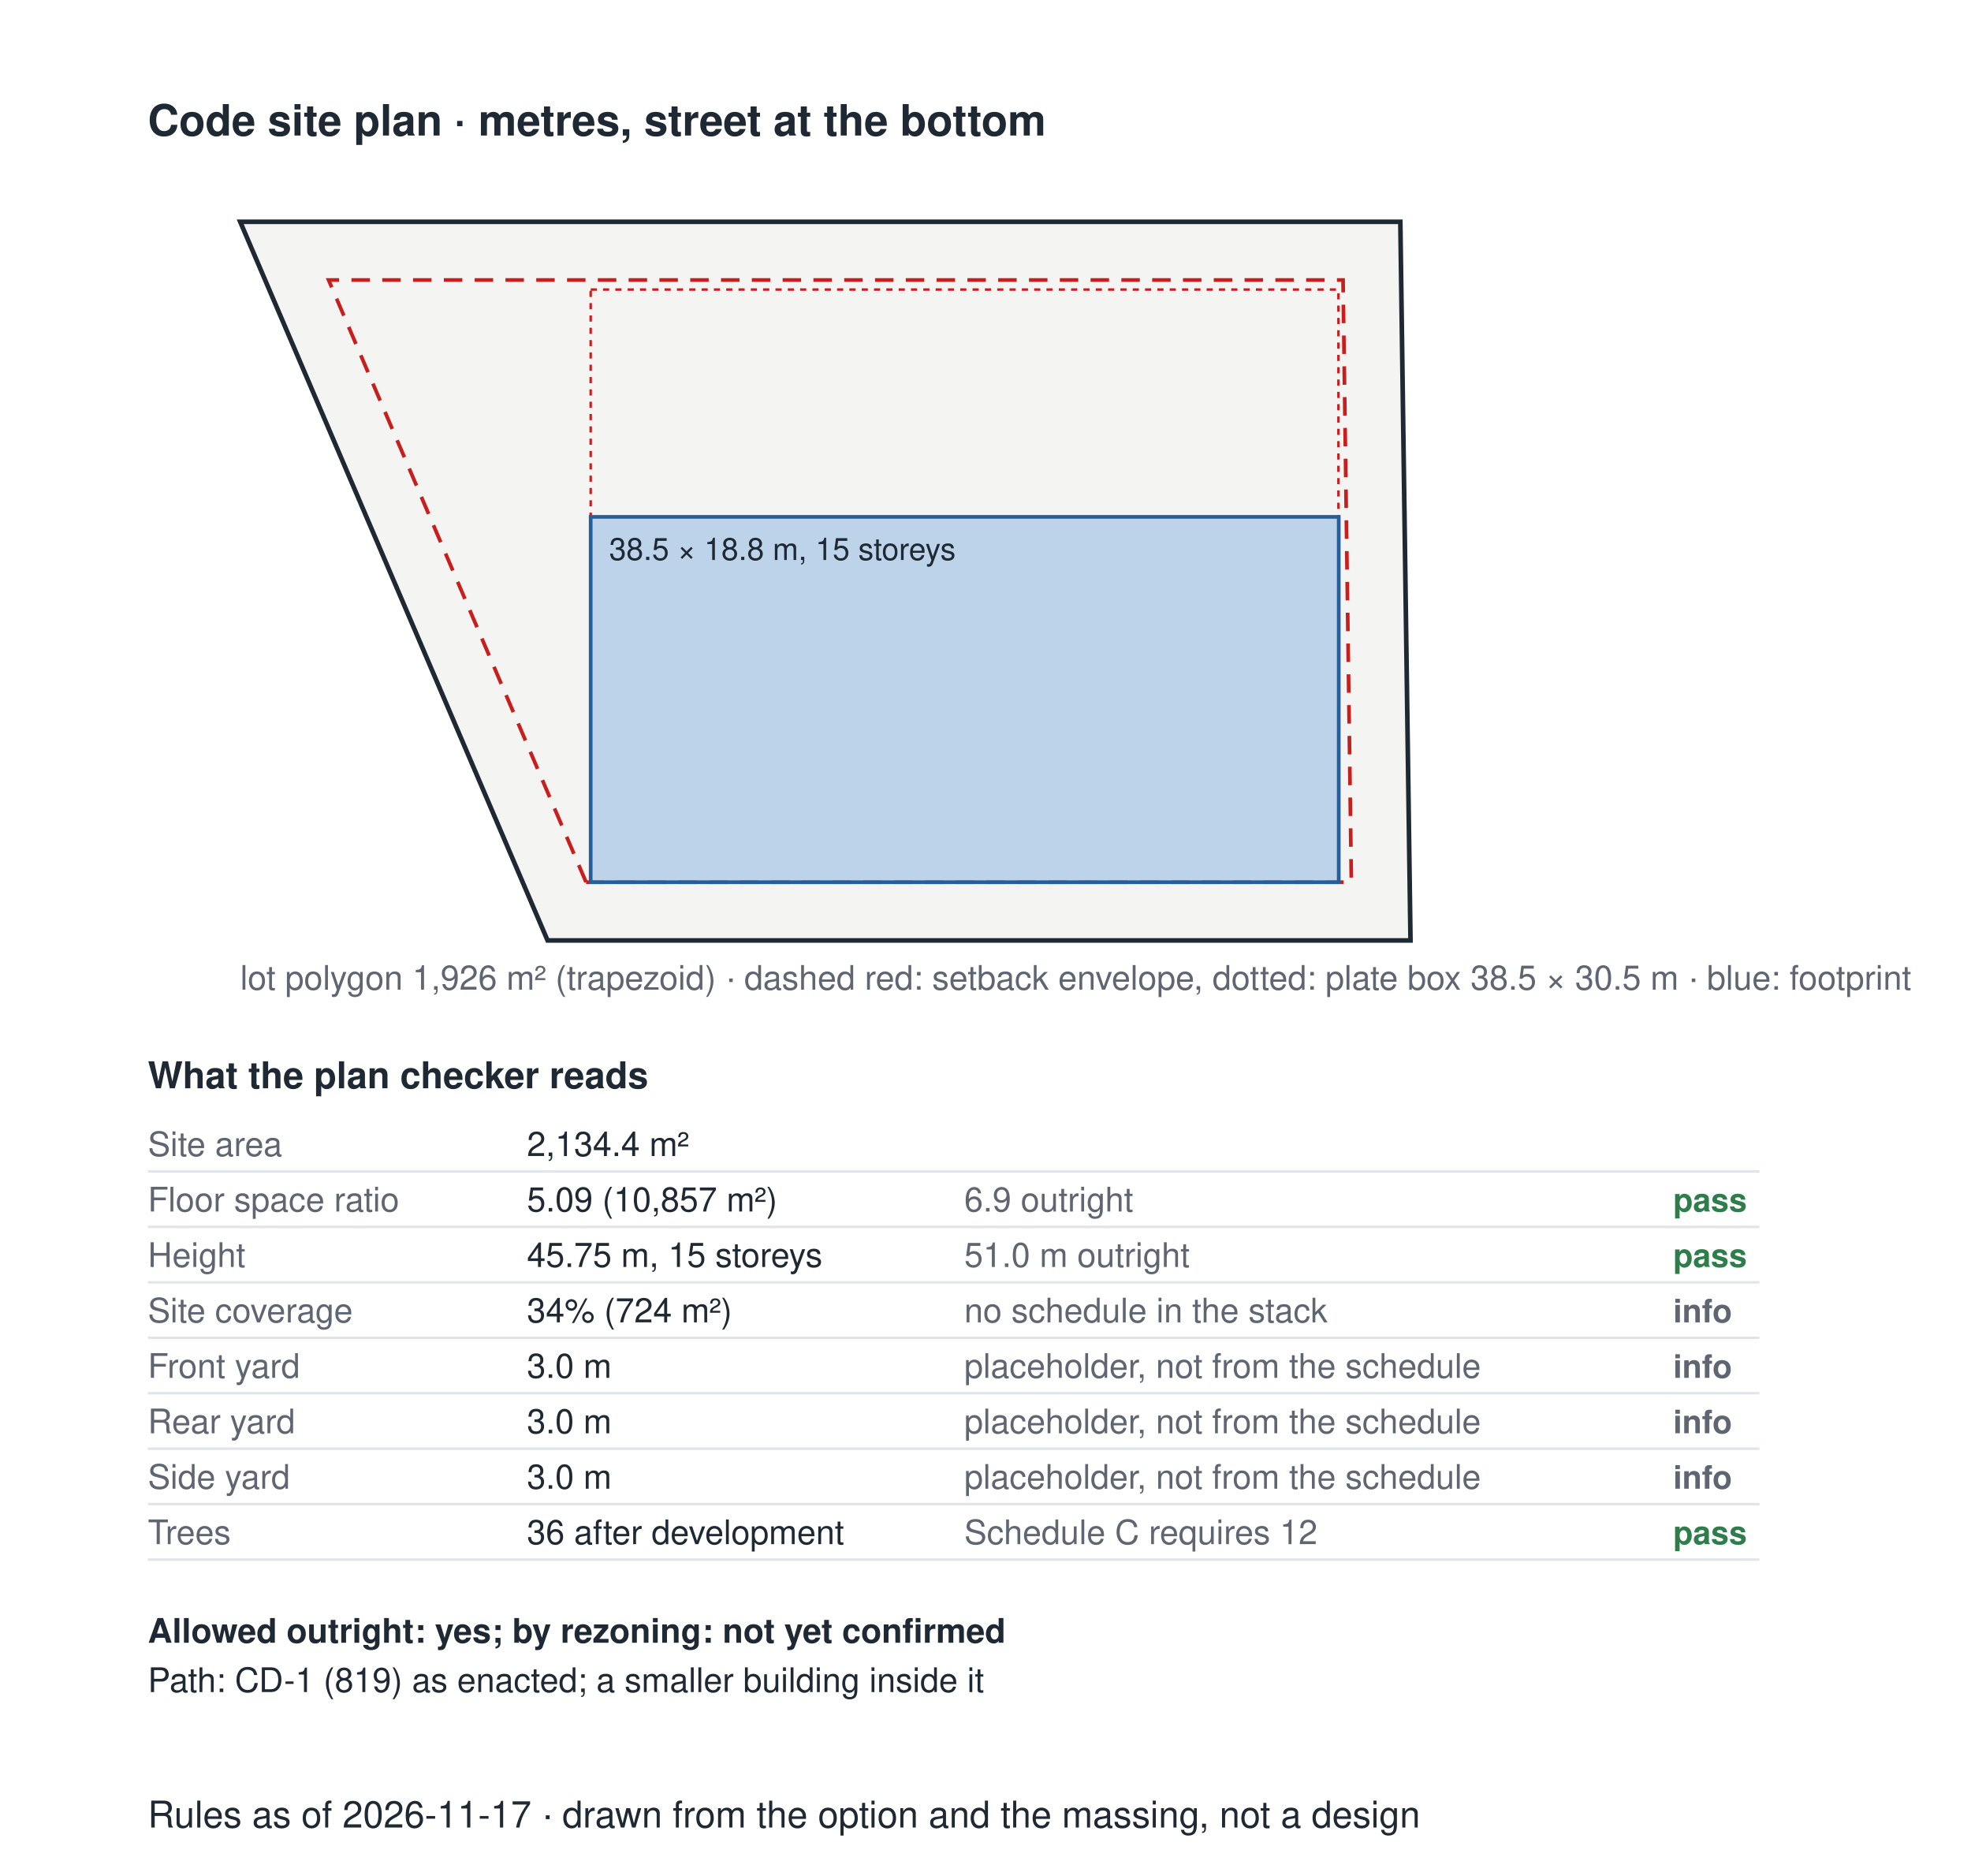
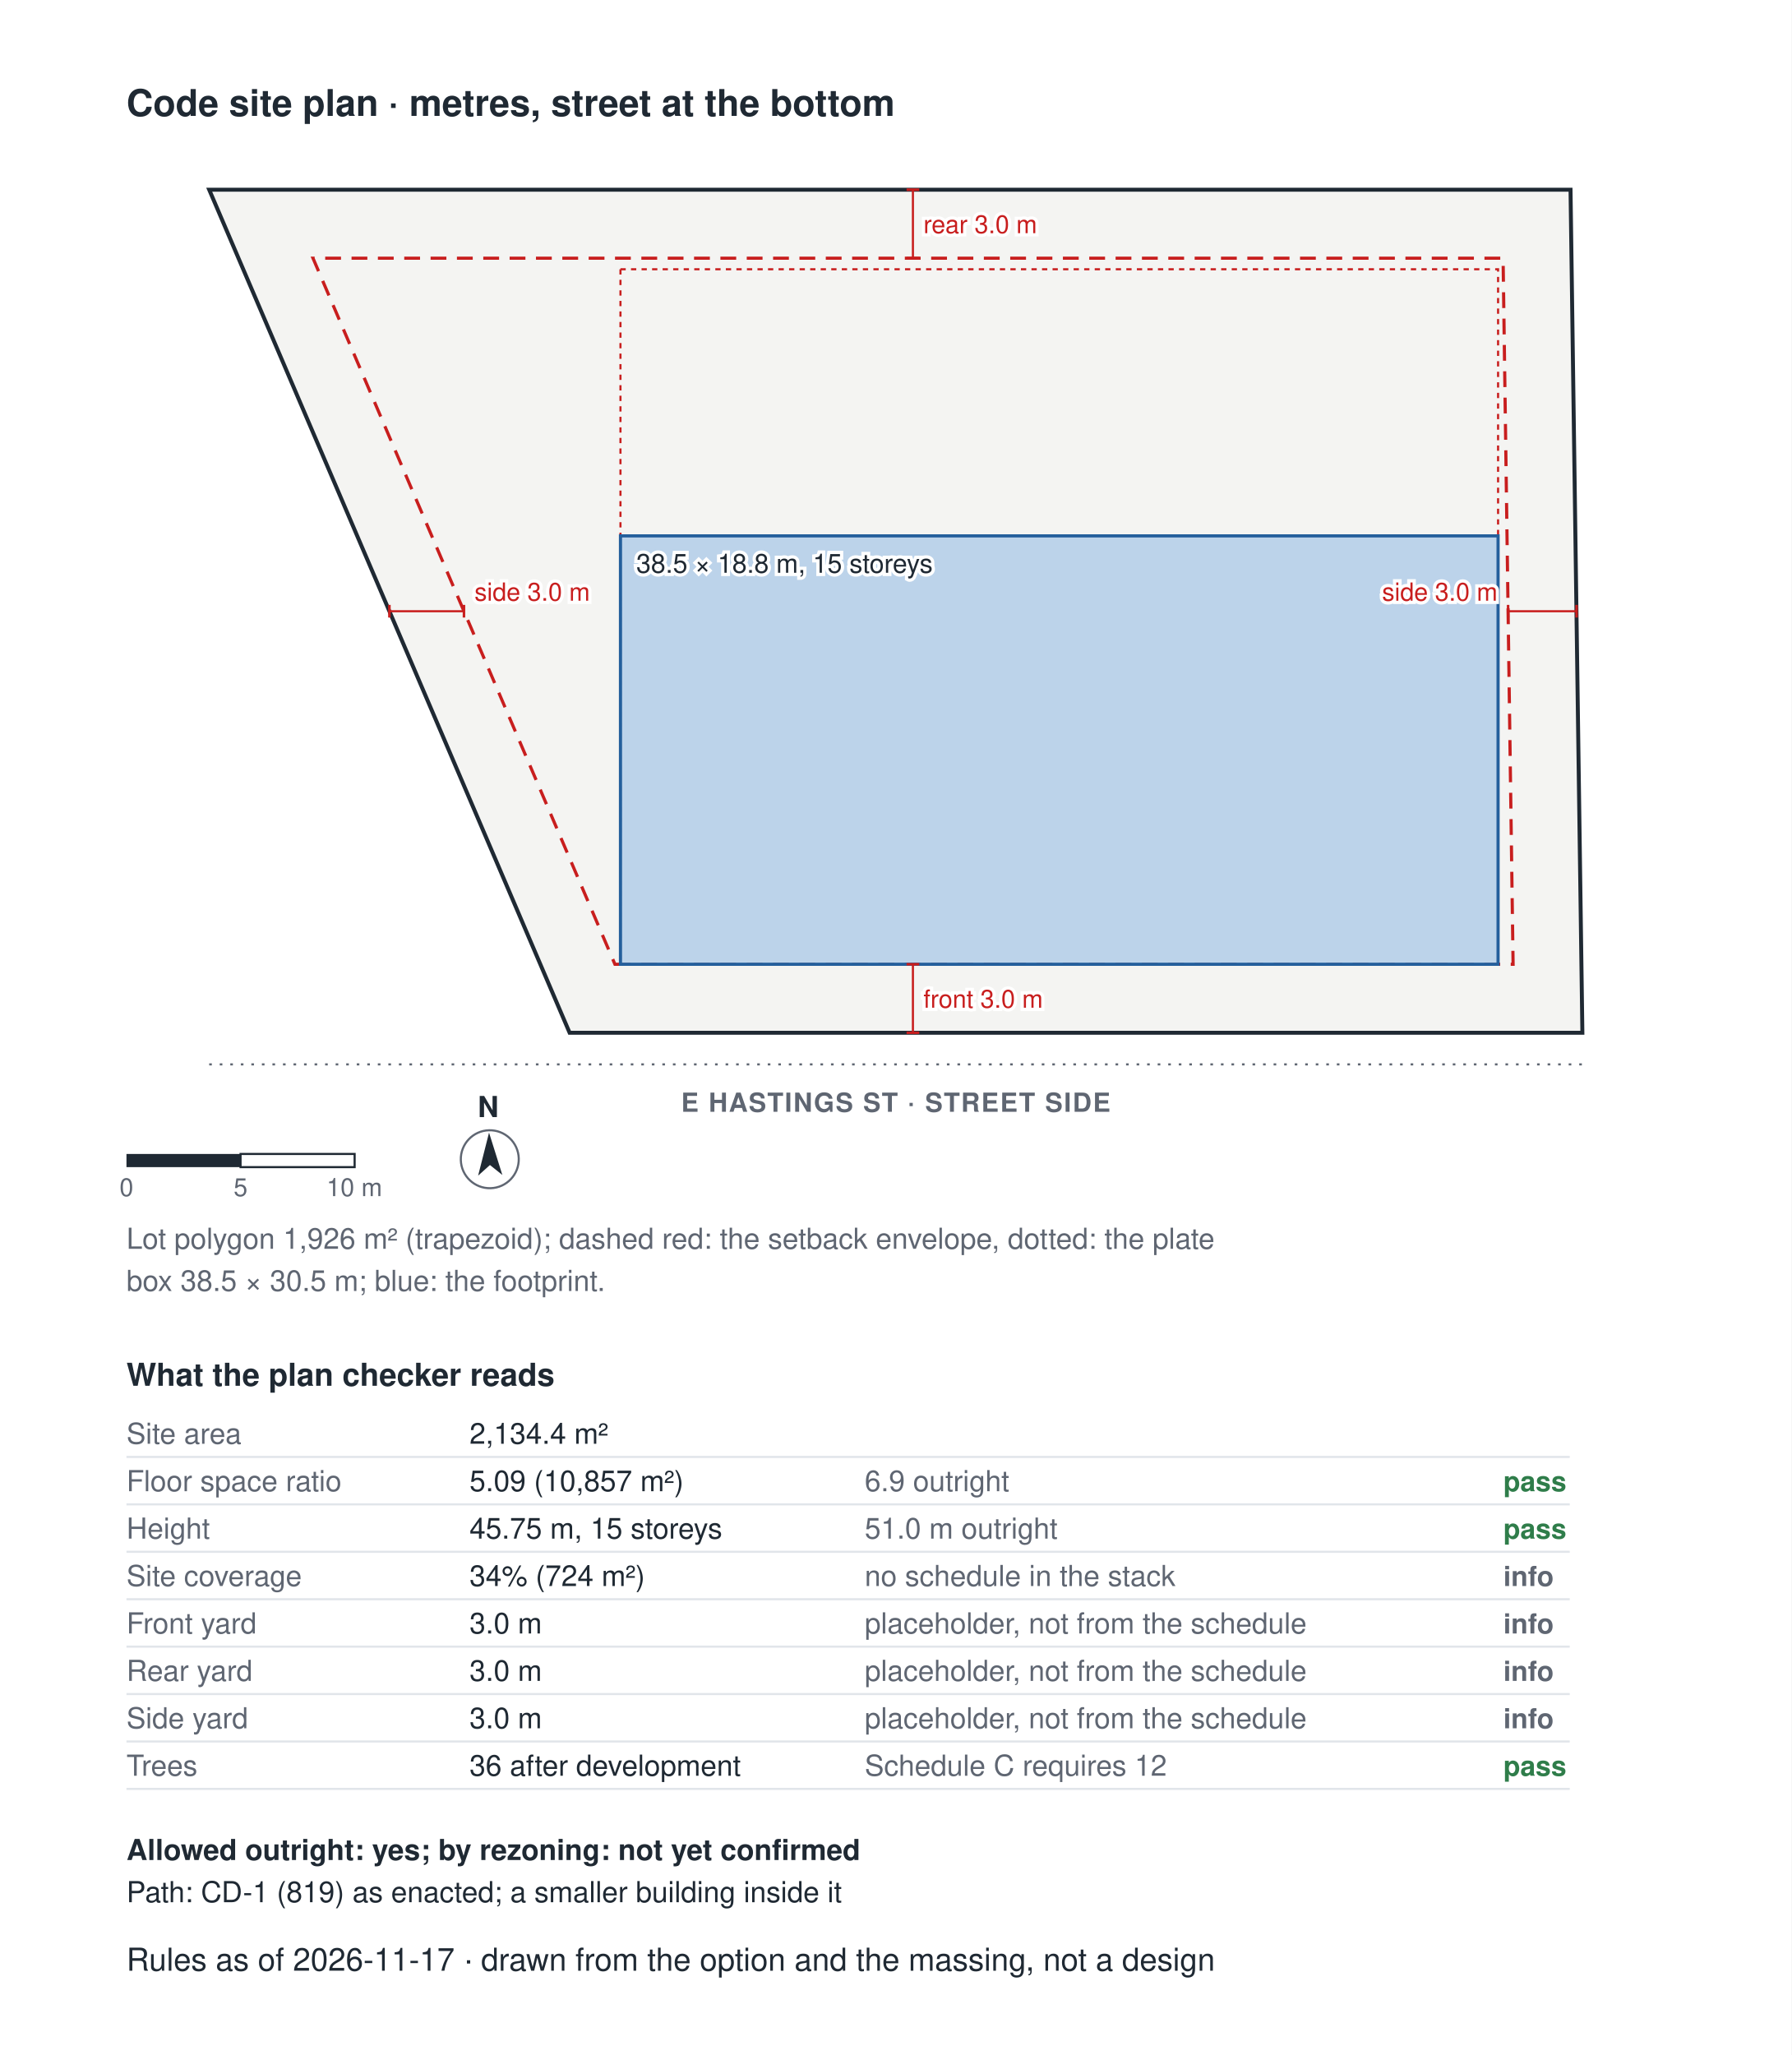
- <svg xmlns="http://www.w3.org/2000/svg" width="640" height="609" viewBox="0 0 640 609" font-family="IBM Plex Sans, Helvetica, Arial, sans-serif" font-size="12" fill="#1f2933" role="img" aria-label="Code site plan">
+ <svg xmlns="http://www.w3.org/2000/svg" width="680" height="780" viewBox="0 0 680 780" font-family="IBM Plex Sans, Helvetica, Arial, sans-serif" font-size="12" fill="#1f2933" role="img" aria-label="Code site plan">
  <rect width="100%" height="100%" fill="#ffffff" />
+   <defs>
+     <marker id="tick" viewBox="0 0 6 6" refX="3" refY="3" markerWidth="6" markerHeight="6" orient="auto">
+       <path d="M3 0V6" stroke="#c81e1e" stroke-width="1.2" />
+     </marker>
+   </defs>
  <text x="48" y="44" font-size="14" font-weight="600">Code site plan · metres, street at the bottom</text>
-   <polygon points="177.8,305.3 458.0,305.3 454.7,72.0 78.0,72.0" fill="#f4f4f2" stroke="#1f2933" stroke-width="1.5" />
-   <polygon points="190.3,286.4 438.8,286.4 436.1,90.9 106.7,90.9" fill="none" stroke="#c81e1e" stroke-width="1.2" stroke-dasharray="6 4" />
-   <rect x="191.8" y="94.0" width="242.8" height="192.4" fill="none" stroke="#c81e1e" stroke-width="0.8" stroke-dasharray="2 2" />
-   <polygon points="191.8,286.4 434.7,286.4 434.7,167.8 191.8,167.8" fill="#8fb8e3" fill-opacity="0.55" stroke="#245f9c" stroke-width="1.2" />
-   <text x="197.8" y="181.8" font-size="10" fill="#1f2933">38.5 × 18.8 m, 15 storeys</text>
-   <text x="78" y="321.3" font-size="11" fill="#5f6672">lot polygon 1,926 m² (trapezoid) · dashed red: setback envelope, dotted: plate box 38.5 × 30.5 m · blue: footprint</text>
-   <text x="48" y="353.298" font-size="12" font-weight="600">What the plan checker reads</text>
-   <line x1="48" y1="380.298" x2="571.3" y2="380.298" stroke="#e1e5ea" stroke-width="0.8" />
-   <text x="48.0" y="375.298" font-size="11" fill="#5f6672">Site area</text>
-   <text x="171.1" y="375.298" font-size="11">2,134.4 m²</text>
-   <text x="313.1" y="375.298" font-size="11" fill="#5f6672" />
-   <line x1="48" y1="398.298" x2="571.3" y2="398.298" stroke="#e1e5ea" stroke-width="0.8" />
-   <text x="48.0" y="393.298" font-size="11" fill="#5f6672">Floor space ratio</text>
-   <text x="171.1" y="393.298" font-size="11">5.09 (10,857 m²)</text>
-   <text x="313.1" y="393.298" font-size="11" fill="#5f6672">6.9 outright</text>
-   <text x="543.3" y="393.298" font-size="10.5" font-weight="600" fill="#2f7d4a">pass</text>
-   <line x1="48" y1="416.298" x2="571.3" y2="416.298" stroke="#e1e5ea" stroke-width="0.8" />
-   <text x="48.0" y="411.298" font-size="11" fill="#5f6672">Height</text>
-   <text x="171.1" y="411.298" font-size="11">45.75 m, 15 storeys</text>
-   <text x="313.1" y="411.298" font-size="11" fill="#5f6672">51.0 m outright</text>
-   <text x="543.3" y="411.298" font-size="10.5" font-weight="600" fill="#2f7d4a">pass</text>
-   <line x1="48" y1="434.298" x2="571.3" y2="434.298" stroke="#e1e5ea" stroke-width="0.8" />
-   <text x="48.0" y="429.298" font-size="11" fill="#5f6672">Site coverage</text>
-   <text x="171.1" y="429.298" font-size="11">34% (724 m²)</text>
-   <text x="313.1" y="429.298" font-size="11" fill="#5f6672">no schedule in the stack</text>
-   <text x="543.3" y="429.298" font-size="10.5" font-weight="600" fill="#5f6672">info</text>
-   <line x1="48" y1="452.298" x2="571.3" y2="452.298" stroke="#e1e5ea" stroke-width="0.8" />
-   <text x="48.0" y="447.298" font-size="11" fill="#5f6672">Front yard</text>
-   <text x="171.1" y="447.298" font-size="11">3.0 m</text>
-   <text x="313.1" y="447.298" font-size="11" fill="#5f6672">placeholder, not from the schedule</text>
-   <text x="543.3" y="447.298" font-size="10.5" font-weight="600" fill="#5f6672">info</text>
-   <line x1="48" y1="470.298" x2="571.3" y2="470.298" stroke="#e1e5ea" stroke-width="0.8" />
-   <text x="48.0" y="465.298" font-size="11" fill="#5f6672">Rear yard</text>
-   <text x="171.1" y="465.298" font-size="11">3.0 m</text>
-   <text x="313.1" y="465.298" font-size="11" fill="#5f6672">placeholder, not from the schedule</text>
-   <text x="543.3" y="465.298" font-size="10.5" font-weight="600" fill="#5f6672">info</text>
-   <line x1="48" y1="488.298" x2="571.3" y2="488.298" stroke="#e1e5ea" stroke-width="0.8" />
-   <text x="48.0" y="483.298" font-size="11" fill="#5f6672">Side yard</text>
-   <text x="171.1" y="483.298" font-size="11">3.0 m</text>
-   <text x="313.1" y="483.298" font-size="11" fill="#5f6672">placeholder, not from the schedule</text>
-   <text x="543.3" y="483.298" font-size="10.5" font-weight="600" fill="#5f6672">info</text>
-   <line x1="48" y1="506.298" x2="571.3" y2="506.298" stroke="#e1e5ea" stroke-width="0.8" />
-   <text x="48.0" y="501.298" font-size="11" fill="#5f6672">Trees</text>
-   <text x="171.1" y="501.298" font-size="11">36 after development</text>
-   <text x="313.1" y="501.298" font-size="11" fill="#5f6672">Schedule C requires 12</text>
-   <text x="543.3" y="501.298" font-size="10.5" font-weight="600" fill="#2f7d4a">pass</text>
-   <text x="48" y="533.298" font-size="11" font-weight="600">Allowed outright: yes; by rezoning: not yet confirmed</text>
-   <text x="48" y="549.298" font-size="11">Path: CD-1 (819) as enacted; a smaller building inside it</text>
-   <text x="48.0" y="593.3" fill="#1f2933">Rules as of 2026-11-17 · drawn from the option and the massing, not a design</text>
+   <polygon points="216.2,392.0 600.6,392.0 596.1,72.0 79.4,72.0" fill="#f4f4f2" stroke="#1f2933" stroke-width="1.5" />
+   <polygon points="233.4,366.0 574.3,366.0 570.5,98.0 118.8,98.0" fill="none" stroke="#c81e1e" stroke-width="1.2" stroke-dasharray="6 4" />
+   <rect x="235.5" y="102.2" width="333.1" height="263.9" fill="none" stroke="#c81e1e" stroke-width="0.8" stroke-dasharray="2 2" />
+   <polygon points="235.5,366.0 568.6,366.0 568.6,203.4 235.5,203.4" fill="#8fb8e3" fill-opacity="0.55" stroke="#245f9c" stroke-width="1.2" />
+   <text x="241.5" y="217.4" font-size="10" fill="#1f2933" stroke="#ffffff" stroke-width="2.5" paint-order="stroke">38.5 × 18.8 m, 15 storeys</text>
+   <path d="M346.5 392.0L346.5 366.0" stroke="#c81e1e" stroke-width="0.8" fill="none" marker-start="url(#tick)" marker-end="url(#tick)" />
+   <text x="350.5" y="382.5" font-size="9.5" fill="#c81e1e" stroke="#ffffff" stroke-width="2.5" paint-order="stroke">front 3.0 m</text>
+   <path d="M346.5 98.0L346.5 72.0" stroke="#c81e1e" stroke-width="0.8" fill="none" marker-start="url(#tick)" marker-end="url(#tick)" />
+   <text x="350.5" y="88.5" font-size="9.5" fill="#c81e1e" stroke="#ffffff" stroke-width="2.5" paint-order="stroke">rear 3.0 m</text>
+   <path d="M147.8 232.0L176.1 232.0" stroke="#c81e1e" stroke-width="0.8" fill="none" marker-start="url(#tick)" marker-end="url(#tick)" />
+   <text x="180.1" y="228.0" font-size="9.5" text-anchor="start" fill="#c81e1e" stroke="#ffffff" stroke-width="2.5" paint-order="stroke">side 3.0 m</text>
+   <path d="M572.4 232.0L598.4 232.0" stroke="#c81e1e" stroke-width="0.8" fill="none" marker-start="url(#tick)" marker-end="url(#tick)" />
+   <text x="568.4" y="228.0" font-size="9.5" text-anchor="end" fill="#c81e1e" stroke="#ffffff" stroke-width="2.5" paint-order="stroke">side 3.0 m</text>
+   <line x1="79.4" y1="404.0" x2="600.6" y2="404.0" stroke="#5f6672" stroke-width="0.8" stroke-dasharray="1 3" />
+   <text x="340.0" y="422.0" font-size="10" font-weight="600" letter-spacing="0.5" text-anchor="middle" fill="#5f6672">E HASTINGS ST · STREET SIDE</text>
+   <rect x="48.0" y="438.0" width="43.3" height="5" fill="#1f2933" />
+   <rect x="91.3" y="438.0" width="43.3" height="5" fill="#ffffff" stroke="#1f2933" stroke-width="0.8" />
+   <text x="48.0" y="454.0" font-size="9.5" text-anchor="middle" fill="#5f6672">0</text>
+   <text x="91.3" y="454.0" font-size="9.5" text-anchor="middle" fill="#5f6672">5</text>
+   <text x="134.5" y="454.0" font-size="9.5" text-anchor="middle" fill="#5f6672">10 m</text>
+   <g transform="rotate(-1.6 185.9 440.0)">
+     <circle cx="185.9" cy="440.0" r="11.0" fill="#ffffff" stroke="#5f6672" stroke-width="0.8" />
+     <polygon points="185.9,429.9 190.5,446.1 185.9,442.2 181.3,446.1" fill="#1f2933" />
+   </g>
+   <text x="185.3" y="424.0" font-size="11" font-weight="600" text-anchor="middle" fill="#1f2933">N</text>
+   <text x="48" y="474.0" font-size="11" fill="#5f6672">Lot polygon 1,926 m² (trapezoid); dashed red: the setback envelope, dotted: the plate</text>
+   <text x="48" y="490.0" font-size="11" fill="#5f6672">box 38.5 × 30.5 m; blue: the footprint.</text>
+   <text x="48" y="526.0" font-size="12" font-weight="600">What the plan checker reads</text>
+   <line x1="48" y1="553.0" x2="595.8" y2="553.0" stroke="#e1e5ea" stroke-width="0.8" />
+   <text x="48.0" y="548.0" font-size="11" fill="#5f6672">Site area</text>
+   <text x="178.2" y="548.0" font-size="11">2,134.4 m²</text>
+   <line x1="48" y1="571.0" x2="595.8" y2="571.0" stroke="#e1e5ea" stroke-width="0.8" />
+   <text x="48.0" y="566.0" font-size="11" fill="#5f6672">Floor space ratio</text>
+   <text x="178.2" y="566.0" font-size="11">5.09 (10,857 m²)</text>
+   <text x="328.2" y="566.0" font-size="11" fill="#5f6672">6.9 outright</text>
+   <text x="570.6" y="566.0" font-size="10.5" font-weight="600" fill="#2f7d4a">pass</text>
+   <line x1="48" y1="589.0" x2="595.8" y2="589.0" stroke="#e1e5ea" stroke-width="0.8" />
+   <text x="48.0" y="584.0" font-size="11" fill="#5f6672">Height</text>
+   <text x="178.2" y="584.0" font-size="11">45.75 m, 15 storeys</text>
+   <text x="328.2" y="584.0" font-size="11" fill="#5f6672">51.0 m outright</text>
+   <text x="570.6" y="584.0" font-size="10.5" font-weight="600" fill="#2f7d4a">pass</text>
+   <line x1="48" y1="607.0" x2="595.8" y2="607.0" stroke="#e1e5ea" stroke-width="0.8" />
+   <text x="48.0" y="602.0" font-size="11" fill="#5f6672">Site coverage</text>
+   <text x="178.2" y="602.0" font-size="11">34% (724 m²)</text>
+   <text x="328.2" y="602.0" font-size="11" fill="#5f6672">no schedule in the stack</text>
+   <text x="570.6" y="602.0" font-size="10.5" font-weight="600" fill="#5f6672">info</text>
+   <line x1="48" y1="625.0" x2="595.8" y2="625.0" stroke="#e1e5ea" stroke-width="0.8" />
+   <text x="48.0" y="620.0" font-size="11" fill="#5f6672">Front yard</text>
+   <text x="178.2" y="620.0" font-size="11">3.0 m</text>
+   <text x="328.2" y="620.0" font-size="11" fill="#5f6672">placeholder, not from the schedule</text>
+   <text x="570.6" y="620.0" font-size="10.5" font-weight="600" fill="#5f6672">info</text>
+   <line x1="48" y1="643.0" x2="595.8" y2="643.0" stroke="#e1e5ea" stroke-width="0.8" />
+   <text x="48.0" y="638.0" font-size="11" fill="#5f6672">Rear yard</text>
+   <text x="178.2" y="638.0" font-size="11">3.0 m</text>
+   <text x="328.2" y="638.0" font-size="11" fill="#5f6672">placeholder, not from the schedule</text>
+   <text x="570.6" y="638.0" font-size="10.5" font-weight="600" fill="#5f6672">info</text>
+   <line x1="48" y1="661.0" x2="595.8" y2="661.0" stroke="#e1e5ea" stroke-width="0.8" />
+   <text x="48.0" y="656.0" font-size="11" fill="#5f6672">Side yard</text>
+   <text x="178.2" y="656.0" font-size="11">3.0 m</text>
+   <text x="328.2" y="656.0" font-size="11" fill="#5f6672">placeholder, not from the schedule</text>
+   <text x="570.6" y="656.0" font-size="10.5" font-weight="600" fill="#5f6672">info</text>
+   <line x1="48" y1="679.0" x2="595.8" y2="679.0" stroke="#e1e5ea" stroke-width="0.8" />
+   <text x="48.0" y="674.0" font-size="11" fill="#5f6672">Trees</text>
+   <text x="178.2" y="674.0" font-size="11">36 after development</text>
+   <text x="328.2" y="674.0" font-size="11" fill="#5f6672">Schedule C requires 12</text>
+   <text x="570.6" y="674.0" font-size="10.5" font-weight="600" fill="#2f7d4a">pass</text>
+   <text x="48" y="706.0" font-size="11" font-weight="600">Allowed outright: yes; by rezoning: not yet confirmed</text>
+   <text x="48" y="722.0" font-size="11">Path: CD-1 (819) as enacted; a smaller building inside it</text>
+   <text x="48.0" y="748.0" font-size="12" fill="#1f2933">Rules as of 2026-11-17 · drawn from the option and the massing, not a design</text>
</svg>
